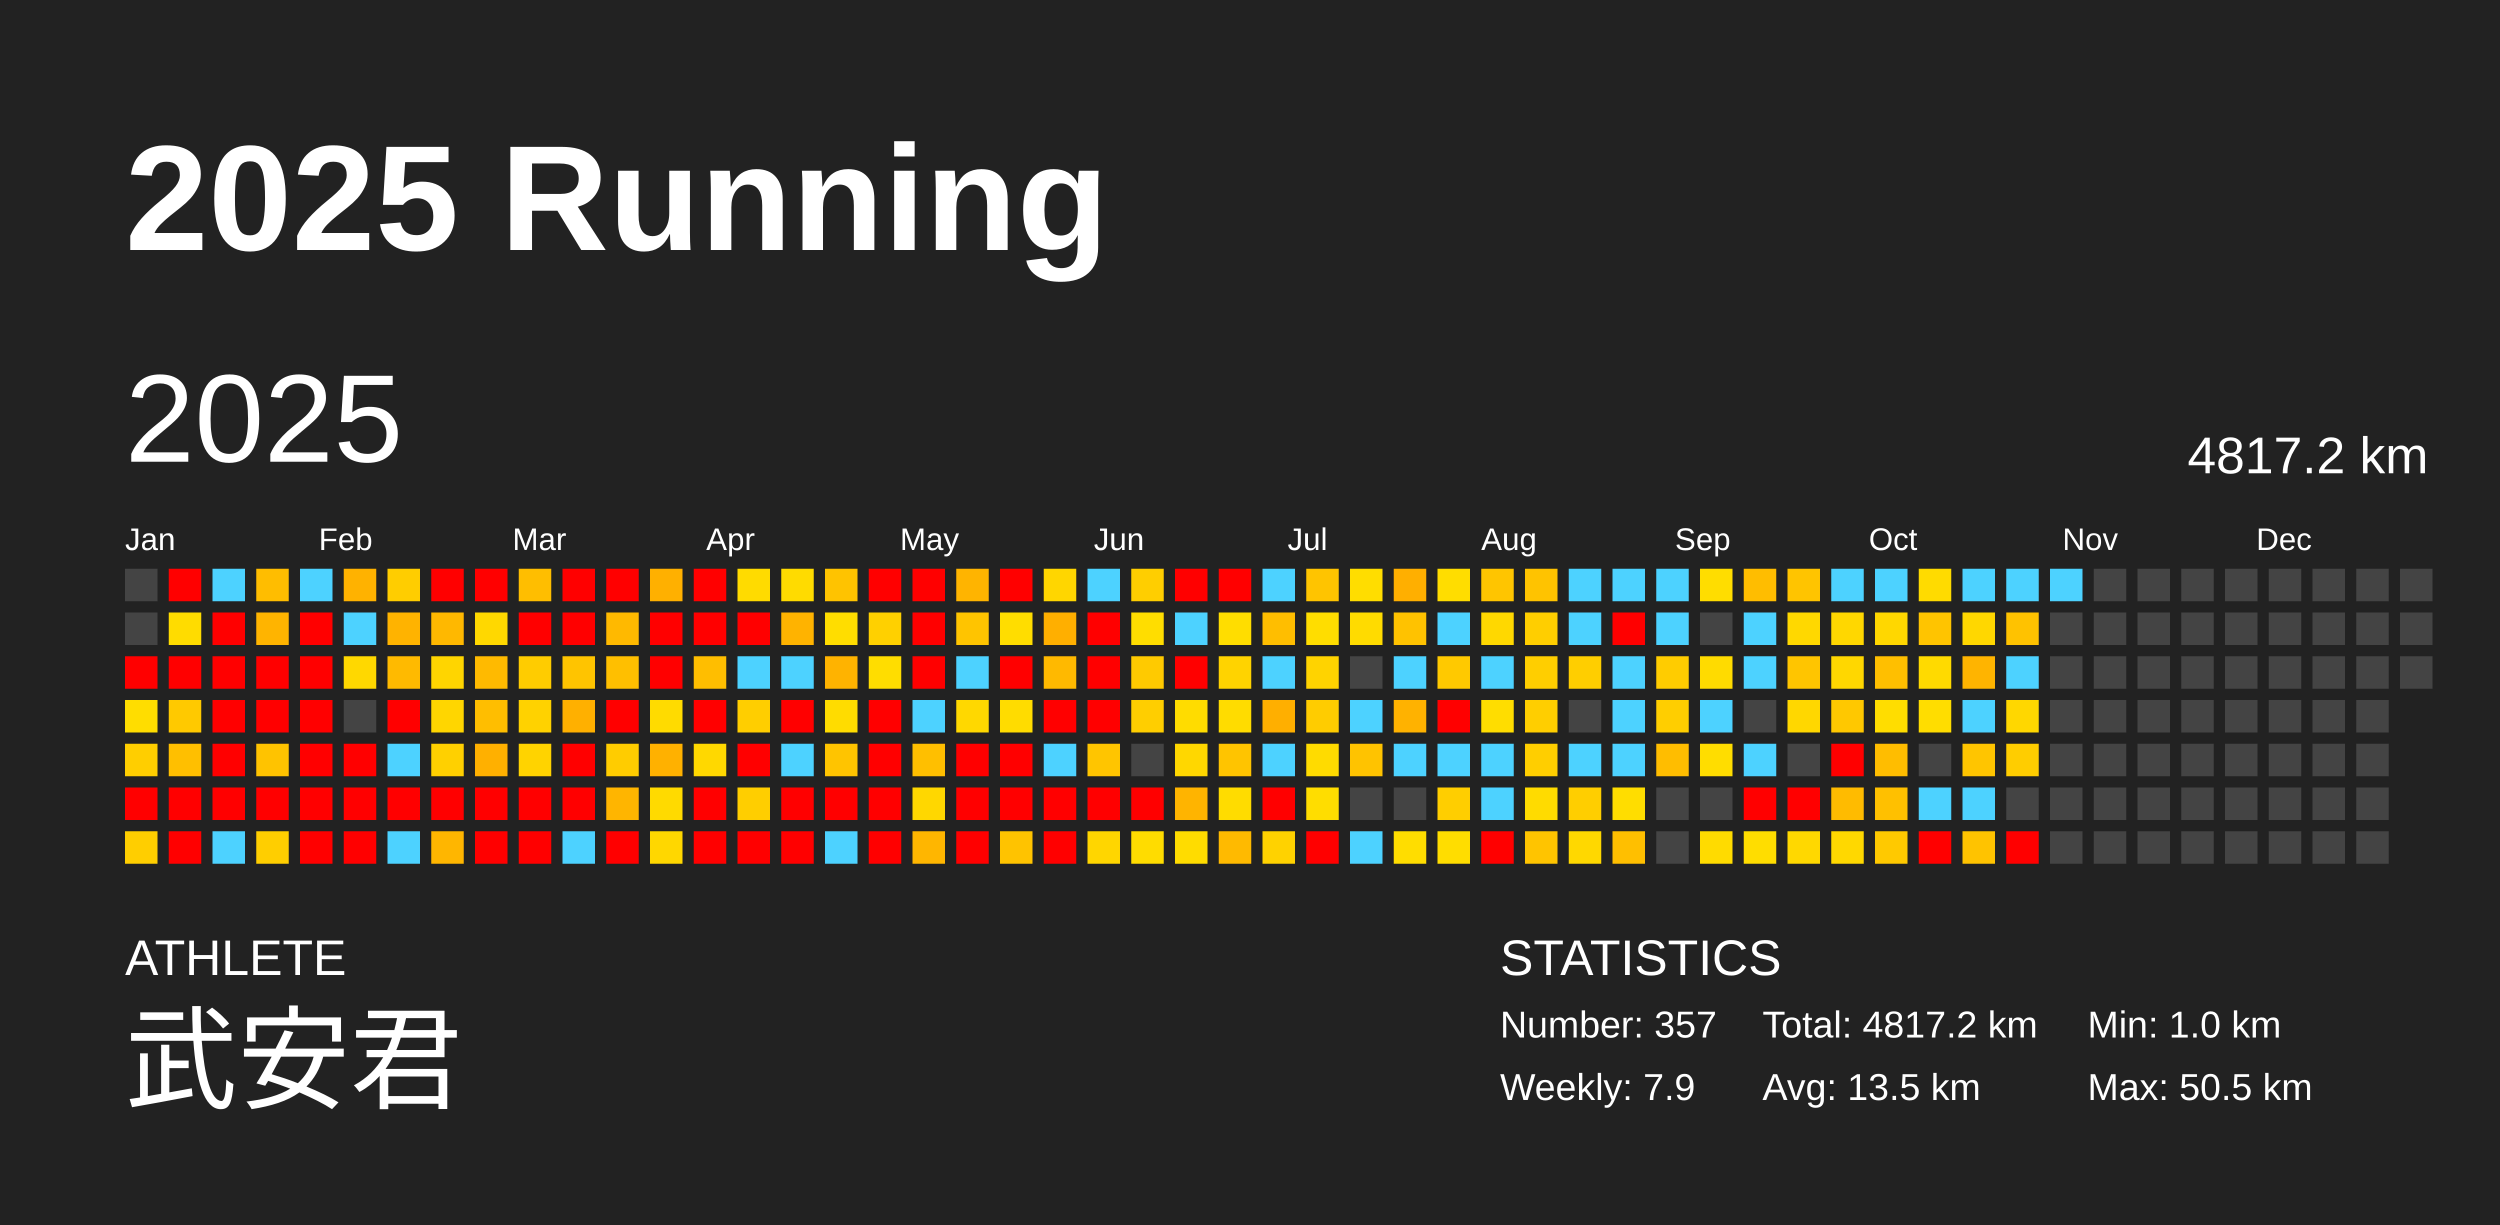
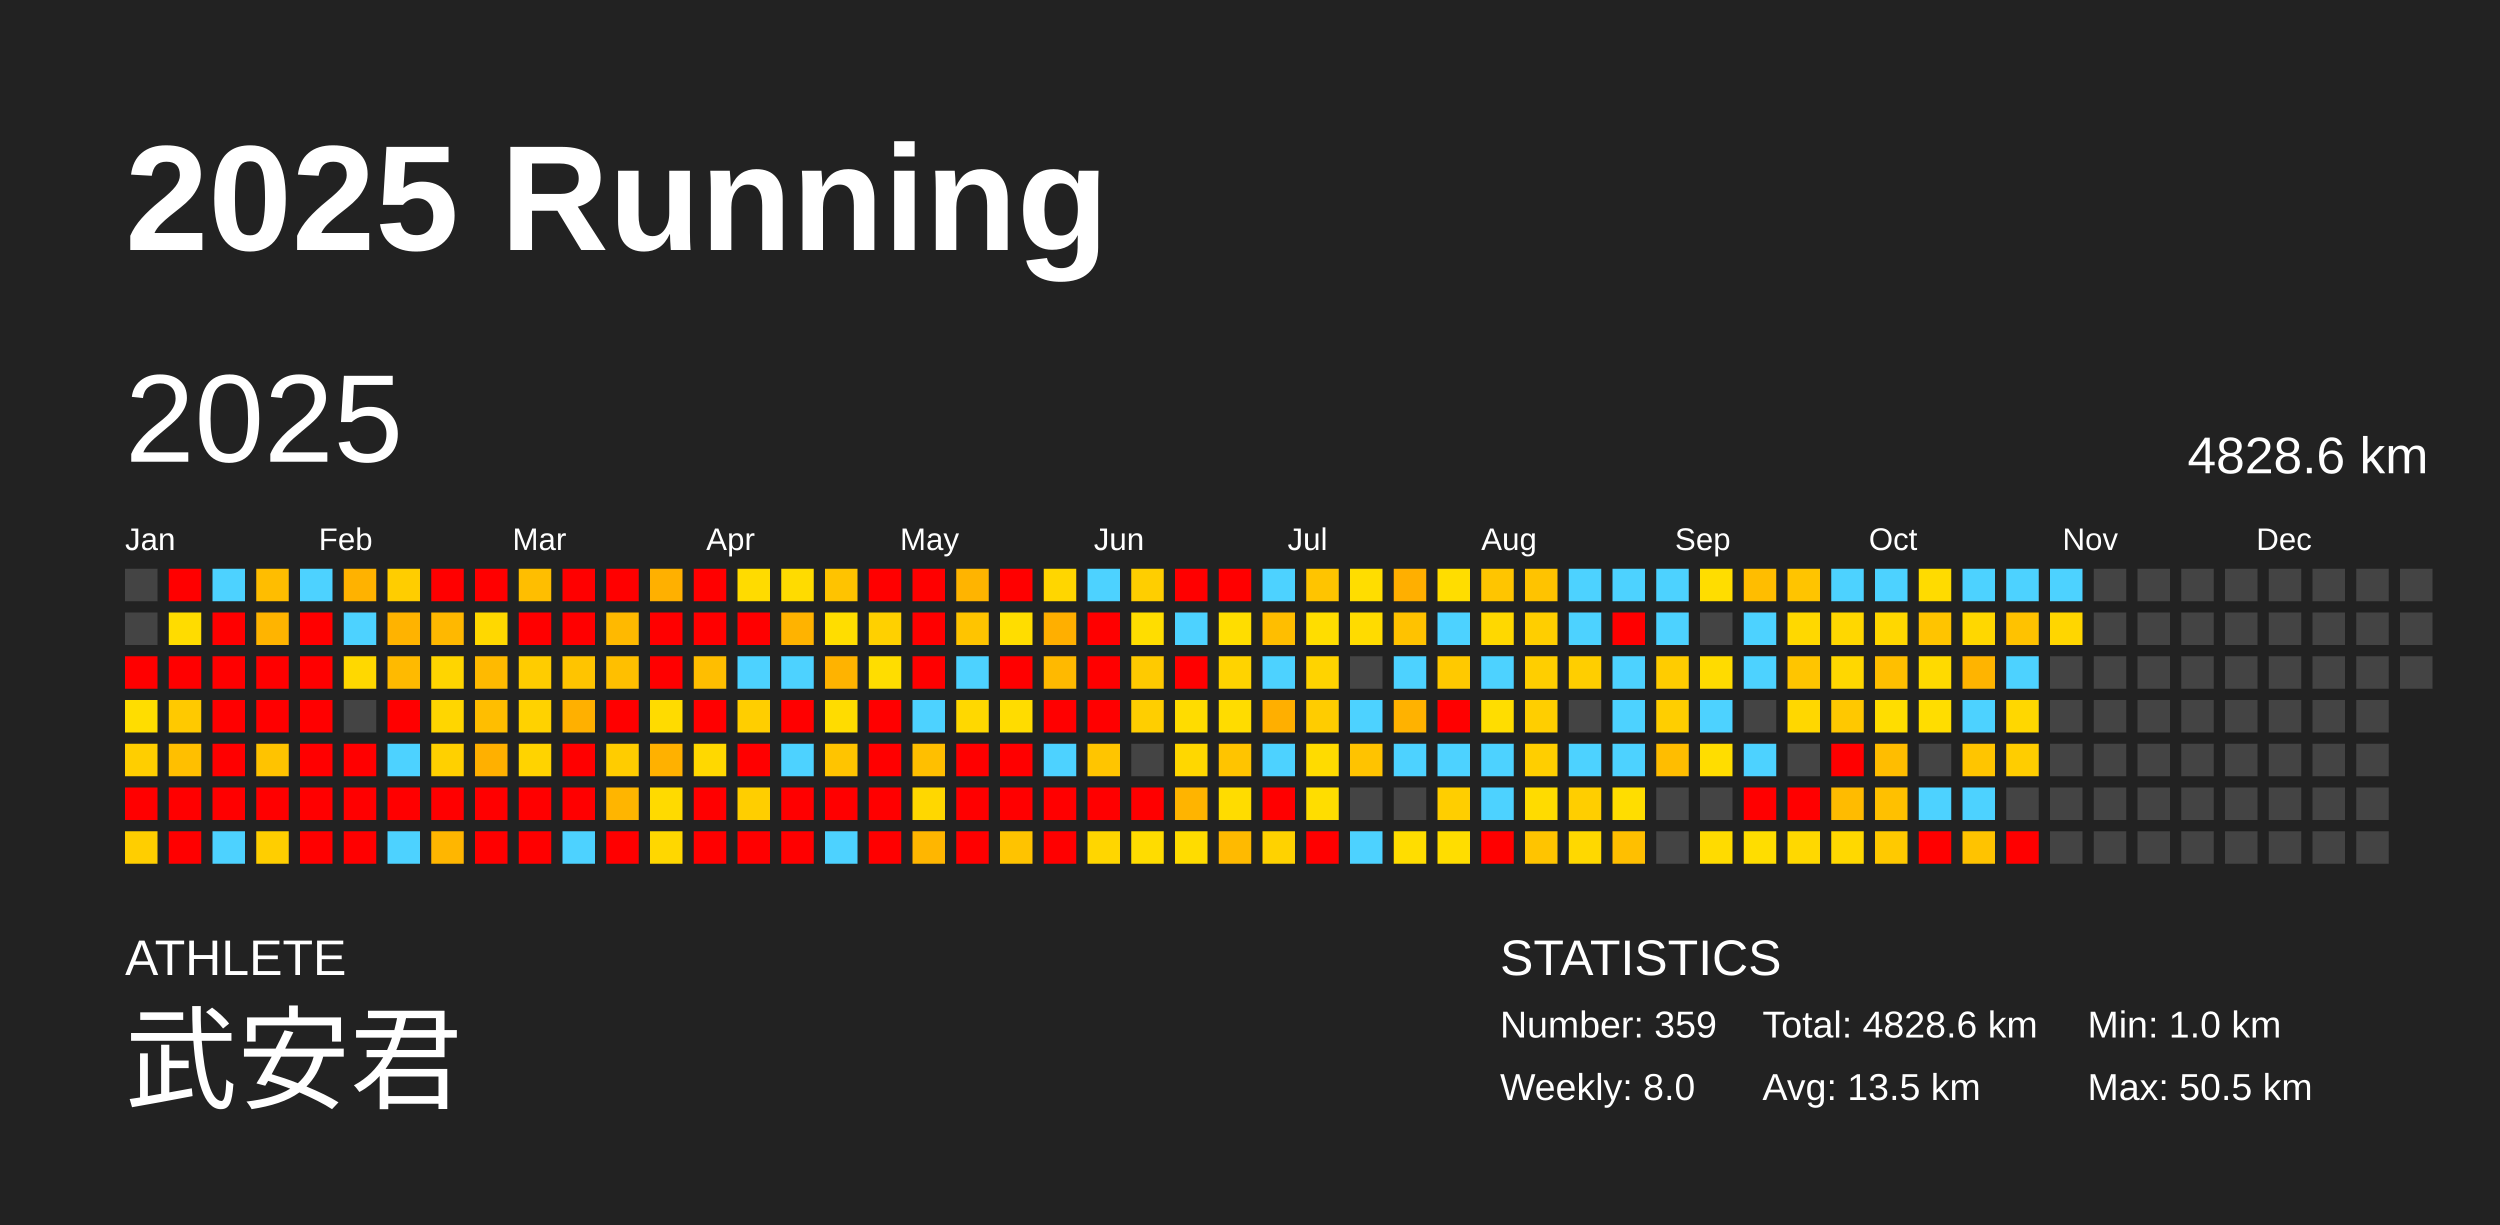
<svg xmlns="http://www.w3.org/2000/svg" baseProfile="full" height="98mm" version="1.1" viewBox="0,0,200,98" width="200mm">
  <defs />
  <rect fill="#222222" height="98" width="200" x="0" y="0" />
  <text fill="#FFFFFF" style="font-size:12px; font-family:Arial; font-weight:bold;" x="10" y="20">2025 Running</text>
  <text fill="#FFFFFF" style="font-size:4px; font-family:Arial" x="10" y="78">ATHLETE</text>
  <text fill="#FFFFFF" style="font-size:9px; font-family:Arial" x="10" y="88">武安君</text>
  <text fill="#FFFFFF" style="font-size:4px; font-family:Arial" x="120" y="78">STATISTICS</text>
-   <text fill="#FFFFFF" style="font-size:3px; font-family:Arial" x="120" y="83">Number: 357</text>
-   <text fill="#FFFFFF" style="font-size:3px; font-family:Arial" x="120" y="88">Weekly: 7.9</text>
-   <text fill="#FFFFFF" style="font-size:3px; font-family:Arial" x="141" y="83">Total: 4817.2 km</text>
+   <text fill="#FFFFFF" style="font-size:3px; font-family:Arial" x="120" y="83">Number: 359</text>
+   <text fill="#FFFFFF" style="font-size:3px; font-family:Arial" x="120" y="88">Weekly: 8.0</text>
+   <text fill="#FFFFFF" style="font-size:3px; font-family:Arial" x="141" y="83">Total: 4828.6 km</text>
  <text fill="#FFFFFF" style="font-size:3px; font-family:Arial" x="141" y="88">Avg: 13.5 km</text>
  <text fill="#FFFFFF" style="font-size:3px; font-family:Arial" x="167" y="83">Min: 1.0 km</text>
  <text fill="#FFFFFF" style="font-size:3px; font-family:Arial" x="167" y="88">Max: 50.5 km</text>
  <text dominant-baseline="hanging" fill="#FFFFFF" style="font-size:10.0px; font-family:Arial;" x="10" y="30">2025</text>
-   <text dominant-baseline="hanging" fill="#FFFFFF" style="font-size:4.125px; font-family:Arial;" x="175" y="35">4817.2 km</text>
+   <text dominant-baseline="hanging" fill="#FFFFFF" style="font-size:4.125px; font-family:Arial;" x="175" y="35">4828.6 km</text>
  <text fill="#FFFFFF" style="font-size:2.5px; font-family:Arial" x="10.0" y="44">Jan</text>
  <text fill="#FFFFFF" style="font-size:2.5px; font-family:Arial" x="25.5" y="44">Feb</text>
  <text fill="#FFFFFF" style="font-size:2.5px; font-family:Arial" x="41.0" y="44">Mar</text>
  <text fill="#FFFFFF" style="font-size:2.5px; font-family:Arial" x="56.5" y="44">Apr</text>
  <text fill="#FFFFFF" style="font-size:2.5px; font-family:Arial" x="72.0" y="44">May</text>
  <text fill="#FFFFFF" style="font-size:2.5px; font-family:Arial" x="87.5" y="44">Jun</text>
  <text fill="#FFFFFF" style="font-size:2.5px; font-family:Arial" x="103.0" y="44">Jul</text>
  <text fill="#FFFFFF" style="font-size:2.5px; font-family:Arial" x="118.5" y="44">Aug</text>
  <text fill="#FFFFFF" style="font-size:2.5px; font-family:Arial" x="134.0" y="44">Sep</text>
  <text fill="#FFFFFF" style="font-size:2.5px; font-family:Arial" x="149.5" y="44">Oct</text>
  <text fill="#FFFFFF" style="font-size:2.5px; font-family:Arial" x="165.0" y="44">Nov</text>
  <text fill="#FFFFFF" style="font-size:2.5px; font-family:Arial" x="180.5" y="44">Dec</text>
  <rect fill="#444444" height="2.6" width="2.6" x="10.0" y="45.5" />
  <rect fill="#444444" height="2.6" width="2.6" x="10.0" y="49.0" />
  <rect fill="red" height="2.6" width="2.6" x="10.0" y="52.5" />
  <rect fill="#ffdd00" height="2.6" width="2.6" x="10.0" y="56.0" />
  <rect fill="#ffce00" height="2.6" width="2.6" x="10.0" y="59.5" />
  <rect fill="red" height="2.6" width="2.6" x="10.0" y="63.0" />
  <rect fill="#ffce00" height="2.6" width="2.6" x="10.0" y="66.5" />
  <rect fill="red" height="2.6" width="2.6" x="13.5" y="45.5" />
  <rect fill="#ffdc00" height="2.6" width="2.6" x="13.5" y="49.0" />
  <rect fill="red" height="2.6" width="2.6" x="13.5" y="52.5" />
  <rect fill="#ffc900" height="2.6" width="2.6" x="13.5" y="56.0" />
  <rect fill="#ffbf00" height="2.6" width="2.6" x="13.5" y="59.5" />
  <rect fill="red" height="2.6" width="2.6" x="13.5" y="63.0" />
  <rect fill="red" height="2.6" width="2.6" x="13.5" y="66.5" />
  <rect fill="#4dd2ff" height="2.6" width="2.6" x="17.0" y="45.5" />
  <rect fill="red" height="2.6" width="2.6" x="17.0" y="49.0" />
  <rect fill="red" height="2.6" width="2.6" x="17.0" y="52.5" />
  <rect fill="red" height="2.6" width="2.6" x="17.0" y="56.0" />
  <rect fill="red" height="2.6" width="2.6" x="17.0" y="59.5" />
  <rect fill="red" height="2.6" width="2.6" x="17.0" y="63.0" />
  <rect fill="#4dd2ff" height="2.6" width="2.6" x="17.0" y="66.5" />
  <rect fill="#ffbd00" height="2.6" width="2.6" x="20.5" y="45.5" />
  <rect fill="#ffb400" height="2.6" width="2.6" x="20.5" y="49.0" />
  <rect fill="red" height="2.6" width="2.6" x="20.5" y="52.5" />
  <rect fill="red" height="2.6" width="2.6" x="20.5" y="56.0" />
  <rect fill="#ffc300" height="2.6" width="2.6" x="20.5" y="59.5" />
  <rect fill="red" height="2.6" width="2.6" x="20.5" y="63.0" />
  <rect fill="#ffce00" height="2.6" width="2.6" x="20.5" y="66.5" />
  <rect fill="#4dd2ff" height="2.6" width="2.6" x="24.0" y="45.5" />
  <rect fill="red" height="2.6" width="2.6" x="24.0" y="49.0" />
  <rect fill="red" height="2.6" width="2.6" x="24.0" y="52.5" />
  <rect fill="red" height="2.6" width="2.6" x="24.0" y="56.0" />
  <rect fill="red" height="2.6" width="2.6" x="24.0" y="59.5" />
  <rect fill="red" height="2.6" width="2.6" x="24.0" y="63.0" />
  <rect fill="red" height="2.6" width="2.6" x="24.0" y="66.5" />
  <rect fill="#ffb200" height="2.6" width="2.6" x="27.5" y="45.5" />
  <rect fill="#4dd2ff" height="2.6" width="2.6" x="27.5" y="49.0" />
  <rect fill="#ffd800" height="2.6" width="2.6" x="27.5" y="52.5" />
  <rect fill="#444444" height="2.6" width="2.6" x="27.5" y="56.0" />
  <rect fill="red" height="2.6" width="2.6" x="27.5" y="59.5" />
  <rect fill="red" height="2.6" width="2.6" x="27.5" y="63.0" />
  <rect fill="red" height="2.6" width="2.6" x="27.5" y="66.5" />
  <rect fill="#ffcd00" height="2.6" width="2.6" x="31.0" y="45.5" />
  <rect fill="#ffb300" height="2.6" width="2.6" x="31.0" y="49.0" />
  <rect fill="#ffba00" height="2.6" width="2.6" x="31.0" y="52.5" />
  <rect fill="red" height="2.6" width="2.6" x="31.0" y="56.0" />
  <rect fill="#4dd2ff" height="2.6" width="2.6" x="31.0" y="59.5" />
  <rect fill="red" height="2.6" width="2.6" x="31.0" y="63.0" />
  <rect fill="#4dd2ff" height="2.6" width="2.6" x="31.0" y="66.5" />
  <rect fill="red" height="2.6" width="2.6" x="34.5" y="45.5" />
  <rect fill="#ffb800" height="2.6" width="2.6" x="34.5" y="49.0" />
  <rect fill="#ffd500" height="2.6" width="2.6" x="34.5" y="52.5" />
  <rect fill="#ffd600" height="2.6" width="2.6" x="34.5" y="56.0" />
  <rect fill="#ffd000" height="2.6" width="2.6" x="34.5" y="59.5" />
  <rect fill="red" height="2.6" width="2.6" x="34.5" y="63.0" />
  <rect fill="#ffb600" height="2.6" width="2.6" x="34.5" y="66.5" />
  <rect fill="red" height="2.6" width="2.6" x="38.0" y="45.5" />
  <rect fill="#ffd800" height="2.6" width="2.6" x="38.0" y="49.0" />
  <rect fill="#ffba00" height="2.6" width="2.6" x="38.0" y="52.5" />
  <rect fill="#ffbe00" height="2.6" width="2.6" x="38.0" y="56.0" />
  <rect fill="#ffb000" height="2.6" width="2.6" x="38.0" y="59.5" />
  <rect fill="red" height="2.6" width="2.6" x="38.0" y="63.0" />
  <rect fill="red" height="2.6" width="2.6" x="38.0" y="66.5" />
  <rect fill="#ffbe00" height="2.6" width="2.6" x="41.5" y="45.5" />
  <rect fill="red" height="2.6" width="2.6" x="41.5" y="49.0" />
  <rect fill="#ffcc00" height="2.6" width="2.6" x="41.5" y="52.5" />
  <rect fill="#ffd200" height="2.6" width="2.6" x="41.5" y="56.0" />
  <rect fill="#ffd300" height="2.6" width="2.6" x="41.5" y="59.5" />
  <rect fill="red" height="2.6" width="2.6" x="41.5" y="63.0" />
  <rect fill="red" height="2.6" width="2.6" x="41.5" y="66.5" />
  <rect fill="red" height="2.6" width="2.6" x="45.0" y="45.5" />
  <rect fill="red" height="2.6" width="2.6" x="45.0" y="49.0" />
  <rect fill="#ffc400" height="2.6" width="2.6" x="45.0" y="52.5" />
  <rect fill="#ffb000" height="2.6" width="2.6" x="45.0" y="56.0" />
  <rect fill="red" height="2.6" width="2.6" x="45.0" y="59.5" />
  <rect fill="red" height="2.6" width="2.6" x="45.0" y="63.0" />
  <rect fill="#4dd2ff" height="2.6" width="2.6" x="45.0" y="66.5" />
  <rect fill="red" height="2.6" width="2.6" x="48.5" y="45.5" />
  <rect fill="#ffb900" height="2.6" width="2.6" x="48.5" y="49.0" />
  <rect fill="#ffbf00" height="2.6" width="2.6" x="48.5" y="52.5" />
  <rect fill="red" height="2.6" width="2.6" x="48.5" y="56.0" />
  <rect fill="#ffcc00" height="2.6" width="2.6" x="48.5" y="59.5" />
  <rect fill="#ffb500" height="2.6" width="2.6" x="48.5" y="63.0" />
  <rect fill="red" height="2.6" width="2.6" x="48.5" y="66.5" />
  <rect fill="#ffb000" height="2.6" width="2.6" x="52.0" y="45.5" />
  <rect fill="red" height="2.6" width="2.6" x="52.0" y="49.0" />
  <rect fill="red" height="2.6" width="2.6" x="52.0" y="52.5" />
  <rect fill="#ffdb00" height="2.6" width="2.6" x="52.0" y="56.0" />
  <rect fill="#ffb100" height="2.6" width="2.6" x="52.0" y="59.5" />
  <rect fill="#ffda00" height="2.6" width="2.6" x="52.0" y="63.0" />
  <rect fill="#ffd700" height="2.6" width="2.6" x="52.0" y="66.5" />
  <rect fill="red" height="2.6" width="2.6" x="55.5" y="45.5" />
  <rect fill="red" height="2.6" width="2.6" x="55.5" y="49.0" />
  <rect fill="#ffbe00" height="2.6" width="2.6" x="55.5" y="52.5" />
  <rect fill="red" height="2.6" width="2.6" x="55.5" y="56.0" />
  <rect fill="#ffd800" height="2.6" width="2.6" x="55.5" y="59.5" />
  <rect fill="red" height="2.6" width="2.6" x="55.5" y="63.0" />
  <rect fill="red" height="2.6" width="2.6" x="55.5" y="66.5" />
  <rect fill="#ffdb00" height="2.6" width="2.6" x="59.0" y="45.5" />
  <rect fill="red" height="2.6" width="2.6" x="59.0" y="49.0" />
  <rect fill="#4dd2ff" height="2.6" width="2.6" x="59.0" y="52.5" />
  <rect fill="#ffce00" height="2.6" width="2.6" x="59.0" y="56.0" />
  <rect fill="red" height="2.6" width="2.6" x="59.0" y="59.5" />
  <rect fill="#ffce00" height="2.6" width="2.6" x="59.0" y="63.0" />
  <rect fill="red" height="2.6" width="2.6" x="59.0" y="66.5" />
  <rect fill="#ffdb00" height="2.6" width="2.6" x="62.5" y="45.5" />
  <rect fill="#ffb300" height="2.6" width="2.6" x="62.5" y="49.0" />
  <rect fill="#4dd2ff" height="2.6" width="2.6" x="62.5" y="52.5" />
  <rect fill="red" height="2.6" width="2.6" x="62.5" y="56.0" />
  <rect fill="#4dd2ff" height="2.6" width="2.6" x="62.5" y="59.5" />
  <rect fill="red" height="2.6" width="2.6" x="62.5" y="63.0" />
  <rect fill="red" height="2.6" width="2.6" x="62.5" y="66.5" />
  <rect fill="#ffc300" height="2.6" width="2.6" x="66.0" y="45.5" />
  <rect fill="#ffdd00" height="2.6" width="2.6" x="66.0" y="49.0" />
  <rect fill="#ffb300" height="2.6" width="2.6" x="66.0" y="52.5" />
  <rect fill="#ffdc00" height="2.6" width="2.6" x="66.0" y="56.0" />
  <rect fill="#ffc400" height="2.6" width="2.6" x="66.0" y="59.5" />
  <rect fill="red" height="2.6" width="2.6" x="66.0" y="63.0" />
  <rect fill="#4dd2ff" height="2.6" width="2.6" x="66.0" y="66.5" />
  <rect fill="red" height="2.6" width="2.6" x="69.5" y="45.5" />
  <rect fill="#ffd000" height="2.6" width="2.6" x="69.5" y="49.0" />
  <rect fill="#ffdd00" height="2.6" width="2.6" x="69.5" y="52.5" />
  <rect fill="red" height="2.6" width="2.6" x="69.5" y="56.0" />
  <rect fill="red" height="2.6" width="2.6" x="69.5" y="59.5" />
  <rect fill="red" height="2.6" width="2.6" x="69.5" y="63.0" />
  <rect fill="red" height="2.6" width="2.6" x="69.5" y="66.5" />
  <rect fill="red" height="2.6" width="2.6" x="73.0" y="45.5" />
  <rect fill="red" height="2.6" width="2.6" x="73.0" y="49.0" />
  <rect fill="red" height="2.6" width="2.6" x="73.0" y="52.5" />
  <rect fill="#4dd2ff" height="2.6" width="2.6" x="73.0" y="56.0" />
  <rect fill="#ffbf00" height="2.6" width="2.6" x="73.0" y="59.5" />
  <rect fill="#ffd700" height="2.6" width="2.6" x="73.0" y="63.0" />
  <rect fill="#ffb600" height="2.6" width="2.6" x="73.0" y="66.5" />
  <rect fill="#ffb400" height="2.6" width="2.6" x="76.5" y="45.5" />
  <rect fill="#ffc400" height="2.6" width="2.6" x="76.5" y="49.0" />
  <rect fill="#4dd2ff" height="2.6" width="2.6" x="76.5" y="52.5" />
  <rect fill="#ffd800" height="2.6" width="2.6" x="76.5" y="56.0" />
  <rect fill="red" height="2.6" width="2.6" x="76.5" y="59.5" />
  <rect fill="red" height="2.6" width="2.6" x="76.5" y="63.0" />
  <rect fill="red" height="2.6" width="2.6" x="76.5" y="66.5" />
  <rect fill="red" height="2.6" width="2.6" x="80.0" y="45.5" />
  <rect fill="#ffdd00" height="2.6" width="2.6" x="80.0" y="49.0" />
  <rect fill="red" height="2.6" width="2.6" x="80.0" y="52.5" />
  <rect fill="#ffdc00" height="2.6" width="2.6" x="80.0" y="56.0" />
  <rect fill="red" height="2.6" width="2.6" x="80.0" y="59.5" />
  <rect fill="red" height="2.6" width="2.6" x="80.0" y="63.0" />
  <rect fill="#ffc300" height="2.6" width="2.6" x="80.0" y="66.5" />
  <rect fill="#ffd600" height="2.6" width="2.6" x="83.5" y="45.5" />
  <rect fill="#ffaf00" height="2.6" width="2.6" x="83.5" y="49.0" />
  <rect fill="#ffb900" height="2.6" width="2.6" x="83.5" y="52.5" />
  <rect fill="red" height="2.6" width="2.6" x="83.5" y="56.0" />
  <rect fill="#4dd2ff" height="2.6" width="2.6" x="83.5" y="59.5" />
  <rect fill="red" height="2.6" width="2.6" x="83.5" y="63.0" />
  <rect fill="red" height="2.6" width="2.6" x="83.5" y="66.5" />
  <rect fill="#4dd2ff" height="2.6" width="2.6" x="87.0" y="45.5" />
  <rect fill="red" height="2.6" width="2.6" x="87.0" y="49.0" />
  <rect fill="red" height="2.6" width="2.6" x="87.0" y="52.5" />
  <rect fill="red" height="2.6" width="2.6" x="87.0" y="56.0" />
  <rect fill="#ffc500" height="2.6" width="2.6" x="87.0" y="59.5" />
  <rect fill="red" height="2.6" width="2.6" x="87.0" y="63.0" />
  <rect fill="#ffd600" height="2.6" width="2.6" x="87.0" y="66.5" />
  <rect fill="#ffce00" height="2.6" width="2.6" x="90.5" y="45.5" />
  <rect fill="#ffdd00" height="2.6" width="2.6" x="90.5" y="49.0" />
  <rect fill="#ffca00" height="2.6" width="2.6" x="90.5" y="52.5" />
  <rect fill="#ffce00" height="2.6" width="2.6" x="90.5" y="56.0" />
  <rect fill="#444444" height="2.6" width="2.6" x="90.5" y="59.5" />
  <rect fill="red" height="2.6" width="2.6" x="90.5" y="63.0" />
  <rect fill="#ffdc00" height="2.6" width="2.6" x="90.5" y="66.5" />
  <rect fill="red" height="2.6" width="2.6" x="94.0" y="45.5" />
  <rect fill="#4dd2ff" height="2.6" width="2.6" x="94.0" y="49.0" />
  <rect fill="red" height="2.6" width="2.6" x="94.0" y="52.5" />
  <rect fill="#ffdc00" height="2.6" width="2.6" x="94.0" y="56.0" />
  <rect fill="#ffd700" height="2.6" width="2.6" x="94.0" y="59.5" />
  <rect fill="#ffb400" height="2.6" width="2.6" x="94.0" y="63.0" />
  <rect fill="#ffdc00" height="2.6" width="2.6" x="94.0" y="66.5" />
  <rect fill="red" height="2.6" width="2.6" x="97.5" y="45.5" />
  <rect fill="#ffdd00" height="2.6" width="2.6" x="97.5" y="49.0" />
  <rect fill="#ffd300" height="2.6" width="2.6" x="97.5" y="52.5" />
  <rect fill="#ffdc00" height="2.6" width="2.6" x="97.5" y="56.0" />
  <rect fill="#ffc400" height="2.6" width="2.6" x="97.5" y="59.5" />
  <rect fill="#ffdc00" height="2.6" width="2.6" x="97.5" y="63.0" />
  <rect fill="#ffba00" height="2.6" width="2.6" x="97.5" y="66.5" />
  <rect fill="#4dd2ff" height="2.6" width="2.6" x="101.0" y="45.5" />
  <rect fill="#ffbe00" height="2.6" width="2.6" x="101.0" y="49.0" />
  <rect fill="#4dd2ff" height="2.6" width="2.6" x="101.0" y="52.5" />
  <rect fill="#ffaf00" height="2.6" width="2.6" x="101.0" y="56.0" />
  <rect fill="#4dd2ff" height="2.6" width="2.6" x="101.0" y="59.5" />
  <rect fill="red" height="2.6" width="2.6" x="101.0" y="63.0" />
  <rect fill="#ffd200" height="2.6" width="2.6" x="101.0" y="66.5" />
  <rect fill="#ffc400" height="2.6" width="2.6" x="104.5" y="45.5" />
  <rect fill="#ffdd00" height="2.6" width="2.6" x="104.5" y="49.0" />
  <rect fill="#ffd300" height="2.6" width="2.6" x="104.5" y="52.5" />
  <rect fill="#ffcc00" height="2.6" width="2.6" x="104.5" y="56.0" />
  <rect fill="#ffdb00" height="2.6" width="2.6" x="104.5" y="59.5" />
  <rect fill="#ffdd00" height="2.6" width="2.6" x="104.5" y="63.0" />
  <rect fill="red" height="2.6" width="2.6" x="104.5" y="66.5" />
  <rect fill="#ffdd00" height="2.6" width="2.6" x="108.0" y="45.5" />
  <rect fill="#ffdb00" height="2.6" width="2.6" x="108.0" y="49.0" />
  <rect fill="#444444" height="2.6" width="2.6" x="108.0" y="52.5" />
  <rect fill="#4dd2ff" height="2.6" width="2.6" x="108.0" y="56.0" />
  <rect fill="#ffc300" height="2.6" width="2.6" x="108.0" y="59.5" />
  <rect fill="#444444" height="2.6" width="2.6" x="108.0" y="63.0" />
  <rect fill="#4dd2ff" height="2.6" width="2.6" x="108.0" y="66.5" />
  <rect fill="#ffaf00" height="2.6" width="2.6" x="111.5" y="45.5" />
  <rect fill="#ffc200" height="2.6" width="2.6" x="111.5" y="49.0" />
  <rect fill="#4dd2ff" height="2.6" width="2.6" x="111.5" y="52.5" />
  <rect fill="#ffb200" height="2.6" width="2.6" x="111.5" y="56.0" />
  <rect fill="#4dd2ff" height="2.6" width="2.6" x="111.5" y="59.5" />
  <rect fill="#444444" height="2.6" width="2.6" x="111.5" y="63.0" />
  <rect fill="#ffdd00" height="2.6" width="2.6" x="111.5" y="66.5" />
  <rect fill="#ffdd00" height="2.6" width="2.6" x="115.0" y="45.5" />
  <rect fill="#4dd2ff" height="2.6" width="2.6" x="115.0" y="49.0" />
  <rect fill="#ffc900" height="2.6" width="2.6" x="115.0" y="52.5" />
  <rect fill="red" height="2.6" width="2.6" x="115.0" y="56.0" />
  <rect fill="#4dd2ff" height="2.6" width="2.6" x="115.0" y="59.5" />
  <rect fill="#ffce00" height="2.6" width="2.6" x="115.0" y="63.0" />
  <rect fill="#ffdd00" height="2.6" width="2.6" x="115.0" y="66.5" />
  <rect fill="#ffc500" height="2.6" width="2.6" x="118.5" y="45.5" />
  <rect fill="#ffd800" height="2.6" width="2.6" x="118.5" y="49.0" />
  <rect fill="#4dd2ff" height="2.6" width="2.6" x="118.5" y="52.5" />
  <rect fill="#ffdd00" height="2.6" width="2.6" x="118.5" y="56.0" />
  <rect fill="#4dd2ff" height="2.6" width="2.6" x="118.5" y="59.5" />
  <rect fill="#4dd2ff" height="2.6" width="2.6" x="118.5" y="63.0" />
  <rect fill="red" height="2.6" width="2.6" x="118.5" y="66.5" />
  <rect fill="#ffc300" height="2.6" width="2.6" x="122.0" y="45.5" />
  <rect fill="#ffce00" height="2.6" width="2.6" x="122.0" y="49.0" />
  <rect fill="#ffce00" height="2.6" width="2.6" x="122.0" y="52.5" />
  <rect fill="#ffce00" height="2.6" width="2.6" x="122.0" y="56.0" />
  <rect fill="#ffce00" height="2.6" width="2.6" x="122.0" y="59.5" />
  <rect fill="#ffdb00" height="2.6" width="2.6" x="122.0" y="63.0" />
  <rect fill="#ffc400" height="2.6" width="2.6" x="122.0" y="66.5" />
  <rect fill="#4dd2ff" height="2.6" width="2.6" x="125.5" y="45.5" />
  <rect fill="#4dd2ff" height="2.6" width="2.6" x="125.5" y="49.0" />
  <rect fill="#ffce00" height="2.6" width="2.6" x="125.5" y="52.5" />
  <rect fill="#444444" height="2.6" width="2.6" x="125.5" y="56.0" />
  <rect fill="#4dd2ff" height="2.6" width="2.6" x="125.5" y="59.5" />
  <rect fill="#ffce00" height="2.6" width="2.6" x="125.5" y="63.0" />
  <rect fill="#ffd800" height="2.6" width="2.6" x="125.5" y="66.5" />
  <rect fill="#4dd2ff" height="2.6" width="2.6" x="129.0" y="45.5" />
  <rect fill="red" height="2.6" width="2.6" x="129.0" y="49.0" />
  <rect fill="#4dd2ff" height="2.6" width="2.6" x="129.0" y="52.5" />
  <rect fill="#4dd2ff" height="2.6" width="2.6" x="129.0" y="56.0" />
  <rect fill="#4dd2ff" height="2.6" width="2.6" x="129.0" y="59.5" />
  <rect fill="#ffdd00" height="2.6" width="2.6" x="129.0" y="63.0" />
  <rect fill="#ffbf00" height="2.6" width="2.6" x="129.0" y="66.5" />
  <rect fill="#4dd2ff" height="2.6" width="2.6" x="132.5" y="45.5" />
  <rect fill="#4dd2ff" height="2.6" width="2.6" x="132.5" y="49.0" />
  <rect fill="#ffcc00" height="2.6" width="2.6" x="132.5" y="52.5" />
  <rect fill="#ffce00" height="2.6" width="2.6" x="132.5" y="56.0" />
  <rect fill="#ffbd00" height="2.6" width="2.6" x="132.5" y="59.5" />
  <rect fill="#444444" height="2.6" width="2.6" x="132.5" y="63.0" />
  <rect fill="#444444" height="2.6" width="2.6" x="132.5" y="66.5" />
  <rect fill="#ffdd00" height="2.6" width="2.6" x="136.0" y="45.5" />
  <rect fill="#444444" height="2.6" width="2.6" x="136.0" y="49.0" />
  <rect fill="#ffdb00" height="2.6" width="2.6" x="136.0" y="52.5" />
  <rect fill="#4dd2ff" height="2.6" width="2.6" x="136.0" y="56.0" />
  <rect fill="#ffdd00" height="2.6" width="2.6" x="136.0" y="59.5" />
  <rect fill="#444444" height="2.6" width="2.6" x="136.0" y="63.0" />
  <rect fill="#ffdb00" height="2.6" width="2.6" x="136.0" y="66.5" />
  <rect fill="#ffbd00" height="2.6" width="2.6" x="139.5" y="45.5" />
  <rect fill="#4dd2ff" height="2.6" width="2.6" x="139.5" y="49.0" />
  <rect fill="#4dd2ff" height="2.6" width="2.6" x="139.5" y="52.5" />
  <rect fill="#444444" height="2.6" width="2.6" x="139.5" y="56.0" />
  <rect fill="#4dd2ff" height="2.6" width="2.6" x="139.5" y="59.5" />
  <rect fill="red" height="2.6" width="2.6" x="139.5" y="63.0" />
  <rect fill="#ffdd00" height="2.6" width="2.6" x="139.5" y="66.5" />
  <rect fill="#ffc400" height="2.6" width="2.6" x="143.0" y="45.5" />
  <rect fill="#ffd800" height="2.6" width="2.6" x="143.0" y="49.0" />
  <rect fill="#ffc500" height="2.6" width="2.6" x="143.0" y="52.5" />
  <rect fill="#ffd700" height="2.6" width="2.6" x="143.0" y="56.0" />
  <rect fill="#444444" height="2.6" width="2.6" x="143.0" y="59.5" />
  <rect fill="red" height="2.6" width="2.6" x="143.0" y="63.0" />
  <rect fill="#ffd800" height="2.6" width="2.6" x="143.0" y="66.5" />
  <rect fill="#4dd2ff" height="2.6" width="2.6" x="146.5" y="45.5" />
  <rect fill="#ffd700" height="2.6" width="2.6" x="146.5" y="49.0" />
  <rect fill="#ffd700" height="2.6" width="2.6" x="146.5" y="52.5" />
  <rect fill="#ffc800" height="2.6" width="2.6" x="146.5" y="56.0" />
  <rect fill="red" height="2.6" width="2.6" x="146.5" y="59.5" />
  <rect fill="#ffbb00" height="2.6" width="2.6" x="146.5" y="63.0" />
  <rect fill="#ffd800" height="2.6" width="2.6" x="146.5" y="66.5" />
  <rect fill="#4dd2ff" height="2.6" width="2.6" x="150.0" y="45.5" />
  <rect fill="#ffd700" height="2.6" width="2.6" x="150.0" y="49.0" />
  <rect fill="#ffbf00" height="2.6" width="2.6" x="150.0" y="52.5" />
  <rect fill="#ffdd00" height="2.6" width="2.6" x="150.0" y="56.0" />
  <rect fill="#ffbd00" height="2.6" width="2.6" x="150.0" y="59.5" />
  <rect fill="#ffc000" height="2.6" width="2.6" x="150.0" y="63.0" />
  <rect fill="#ffc900" height="2.6" width="2.6" x="150.0" y="66.5" />
  <rect fill="#ffdb00" height="2.6" width="2.6" x="153.5" y="45.5" />
  <rect fill="#ffc400" height="2.6" width="2.6" x="153.5" y="49.0" />
  <rect fill="#ffda00" height="2.6" width="2.6" x="153.5" y="52.5" />
  <rect fill="#ffdd00" height="2.6" width="2.6" x="153.5" y="56.0" />
  <rect fill="#444444" height="2.6" width="2.6" x="153.5" y="59.5" />
  <rect fill="#4dd2ff" height="2.6" width="2.6" x="153.5" y="63.0" />
  <rect fill="red" height="2.6" width="2.6" x="153.5" y="66.5" />
  <rect fill="#4dd2ff" height="2.6" width="2.6" x="157.0" y="45.5" />
  <rect fill="#ffd700" height="2.6" width="2.6" x="157.0" y="49.0" />
  <rect fill="#ffb400" height="2.6" width="2.6" x="157.0" y="52.5" />
  <rect fill="#4dd2ff" height="2.6" width="2.6" x="157.0" y="56.0" />
  <rect fill="#ffc500" height="2.6" width="2.6" x="157.0" y="59.5" />
  <rect fill="#4dd2ff" height="2.6" width="2.6" x="157.0" y="63.0" />
  <rect fill="#ffc300" height="2.6" width="2.6" x="157.0" y="66.5" />
  <rect fill="#4dd2ff" height="2.6" width="2.6" x="160.5" y="45.5" />
  <rect fill="#ffc200" height="2.6" width="2.6" x="160.5" y="49.0" />
  <rect fill="#4dd2ff" height="2.6" width="2.6" x="160.5" y="52.5" />
  <rect fill="#ffd700" height="2.6" width="2.6" x="160.5" y="56.0" />
  <rect fill="#ffcd00" height="2.6" width="2.6" x="160.5" y="59.5" />
  <rect fill="#444444" height="2.6" width="2.6" x="160.5" y="63.0" />
  <rect fill="red" height="2.6" width="2.6" x="160.5" y="66.5" />
  <rect fill="#4dd2ff" height="2.6" width="2.6" x="164.0" y="45.5" />
-   <rect fill="#444444" height="2.6" width="2.6" x="164.0" y="49.0" />
+   <rect fill="#ffd600" height="2.6" width="2.6" x="164.0" y="49.0" />
  <rect fill="#444444" height="2.6" width="2.6" x="164.0" y="52.5" />
  <rect fill="#444444" height="2.6" width="2.6" x="164.0" y="56.0" />
  <rect fill="#444444" height="2.6" width="2.6" x="164.0" y="59.5" />
  <rect fill="#444444" height="2.6" width="2.6" x="164.0" y="63.0" />
  <rect fill="#444444" height="2.6" width="2.6" x="164.0" y="66.5" />
  <rect fill="#444444" height="2.6" width="2.6" x="167.5" y="45.5" />
  <rect fill="#444444" height="2.6" width="2.6" x="167.5" y="49.0" />
  <rect fill="#444444" height="2.6" width="2.6" x="167.5" y="52.5" />
  <rect fill="#444444" height="2.6" width="2.6" x="167.5" y="56.0" />
  <rect fill="#444444" height="2.6" width="2.6" x="167.5" y="59.5" />
  <rect fill="#444444" height="2.6" width="2.6" x="167.5" y="63.0" />
  <rect fill="#444444" height="2.6" width="2.6" x="167.5" y="66.5" />
  <rect fill="#444444" height="2.6" width="2.6" x="171.0" y="45.5" />
  <rect fill="#444444" height="2.6" width="2.6" x="171.0" y="49.0" />
  <rect fill="#444444" height="2.6" width="2.6" x="171.0" y="52.5" />
  <rect fill="#444444" height="2.6" width="2.6" x="171.0" y="56.0" />
  <rect fill="#444444" height="2.6" width="2.6" x="171.0" y="59.5" />
  <rect fill="#444444" height="2.6" width="2.6" x="171.0" y="63.0" />
  <rect fill="#444444" height="2.6" width="2.6" x="171.0" y="66.5" />
  <rect fill="#444444" height="2.6" width="2.6" x="174.5" y="45.5" />
  <rect fill="#444444" height="2.6" width="2.6" x="174.5" y="49.0" />
  <rect fill="#444444" height="2.6" width="2.6" x="174.5" y="52.5" />
  <rect fill="#444444" height="2.6" width="2.6" x="174.5" y="56.0" />
  <rect fill="#444444" height="2.6" width="2.6" x="174.5" y="59.5" />
  <rect fill="#444444" height="2.6" width="2.6" x="174.5" y="63.0" />
  <rect fill="#444444" height="2.6" width="2.6" x="174.5" y="66.5" />
  <rect fill="#444444" height="2.6" width="2.6" x="178.0" y="45.5" />
  <rect fill="#444444" height="2.6" width="2.6" x="178.0" y="49.0" />
  <rect fill="#444444" height="2.6" width="2.6" x="178.0" y="52.5" />
  <rect fill="#444444" height="2.6" width="2.6" x="178.0" y="56.0" />
  <rect fill="#444444" height="2.6" width="2.6" x="178.0" y="59.5" />
  <rect fill="#444444" height="2.6" width="2.6" x="178.0" y="63.0" />
  <rect fill="#444444" height="2.6" width="2.6" x="178.0" y="66.5" />
  <rect fill="#444444" height="2.6" width="2.6" x="181.5" y="45.5" />
  <rect fill="#444444" height="2.6" width="2.6" x="181.5" y="49.0" />
  <rect fill="#444444" height="2.6" width="2.6" x="181.5" y="52.5" />
  <rect fill="#444444" height="2.6" width="2.6" x="181.5" y="56.0" />
  <rect fill="#444444" height="2.6" width="2.6" x="181.5" y="59.5" />
  <rect fill="#444444" height="2.6" width="2.6" x="181.5" y="63.0" />
  <rect fill="#444444" height="2.6" width="2.6" x="181.5" y="66.5" />
  <rect fill="#444444" height="2.6" width="2.6" x="185.0" y="45.5" />
  <rect fill="#444444" height="2.6" width="2.6" x="185.0" y="49.0" />
  <rect fill="#444444" height="2.6" width="2.6" x="185.0" y="52.5" />
  <rect fill="#444444" height="2.6" width="2.6" x="185.0" y="56.0" />
  <rect fill="#444444" height="2.6" width="2.6" x="185.0" y="59.5" />
  <rect fill="#444444" height="2.6" width="2.6" x="185.0" y="63.0" />
  <rect fill="#444444" height="2.6" width="2.6" x="185.0" y="66.5" />
  <rect fill="#444444" height="2.6" width="2.6" x="188.5" y="45.5" />
  <rect fill="#444444" height="2.6" width="2.6" x="188.5" y="49.0" />
  <rect fill="#444444" height="2.6" width="2.6" x="188.5" y="52.5" />
  <rect fill="#444444" height="2.6" width="2.6" x="188.5" y="56.0" />
  <rect fill="#444444" height="2.6" width="2.6" x="188.5" y="59.5" />
  <rect fill="#444444" height="2.6" width="2.6" x="188.5" y="63.0" />
  <rect fill="#444444" height="2.6" width="2.6" x="188.5" y="66.5" />
  <rect fill="#444444" height="2.6" width="2.6" x="192.0" y="45.5" />
  <rect fill="#444444" height="2.6" width="2.6" x="192.0" y="49.0" />
  <rect fill="#444444" height="2.6" width="2.6" x="192.0" y="52.5" />
</svg>
